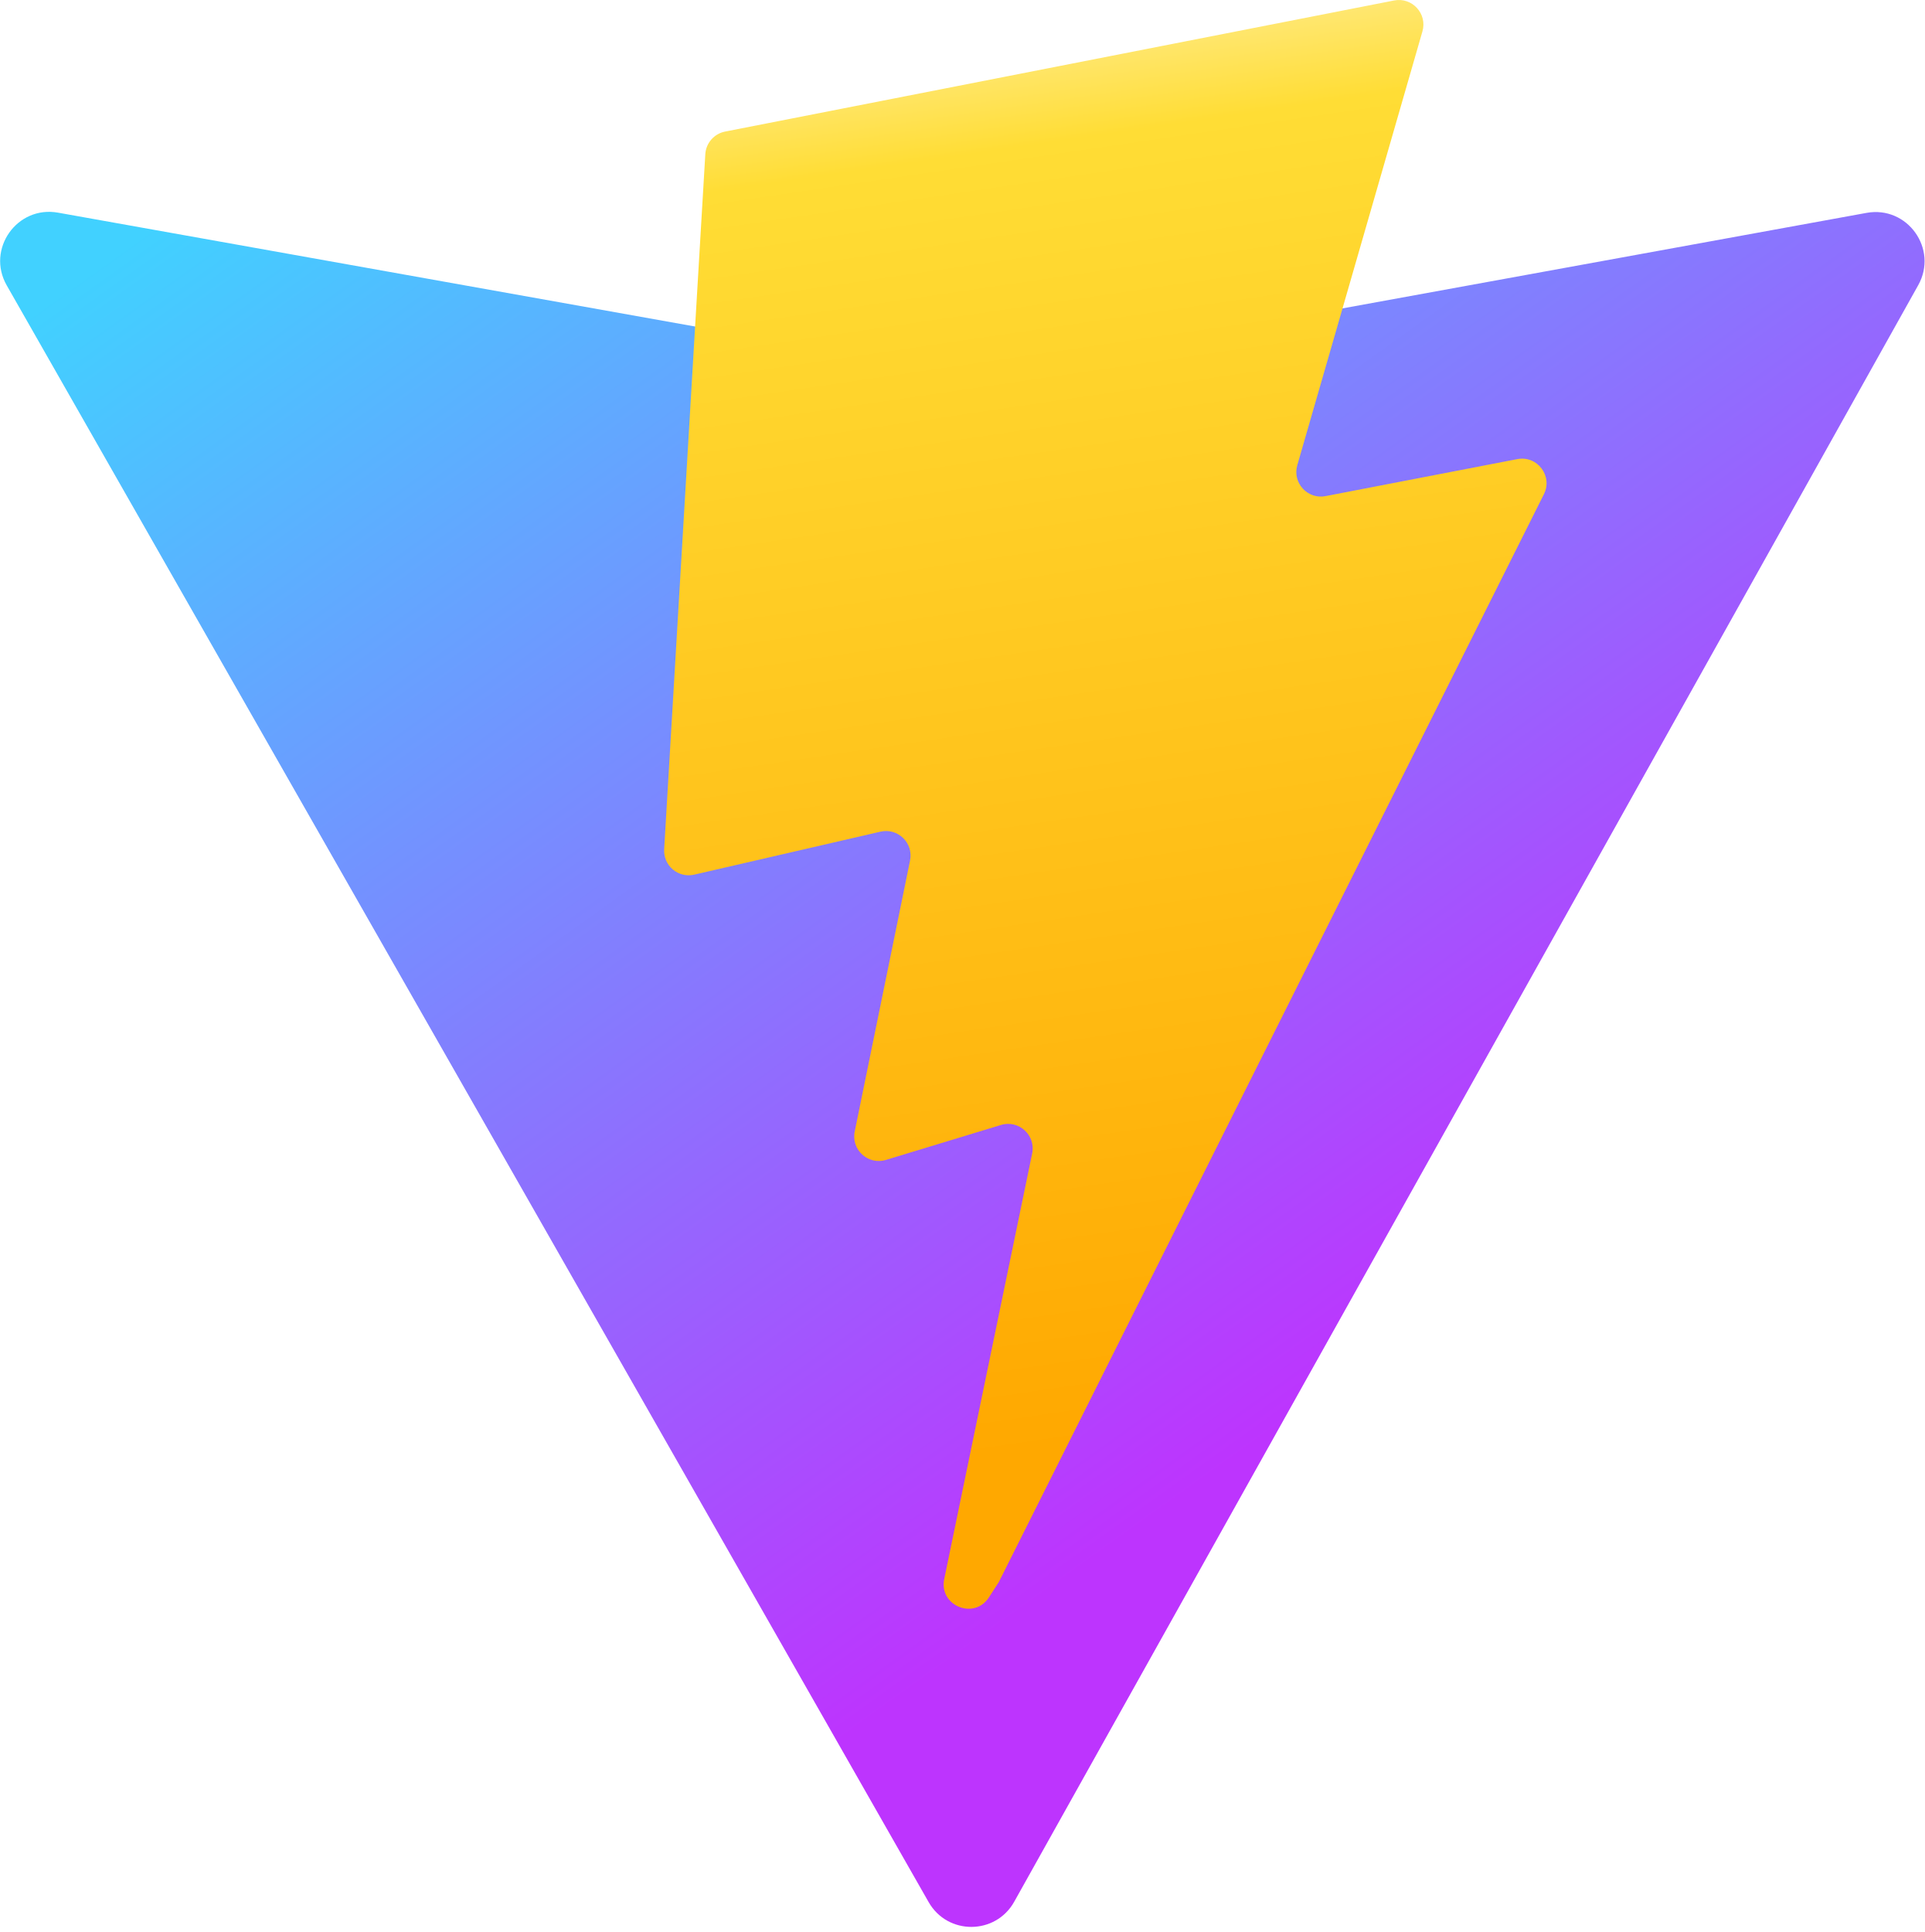
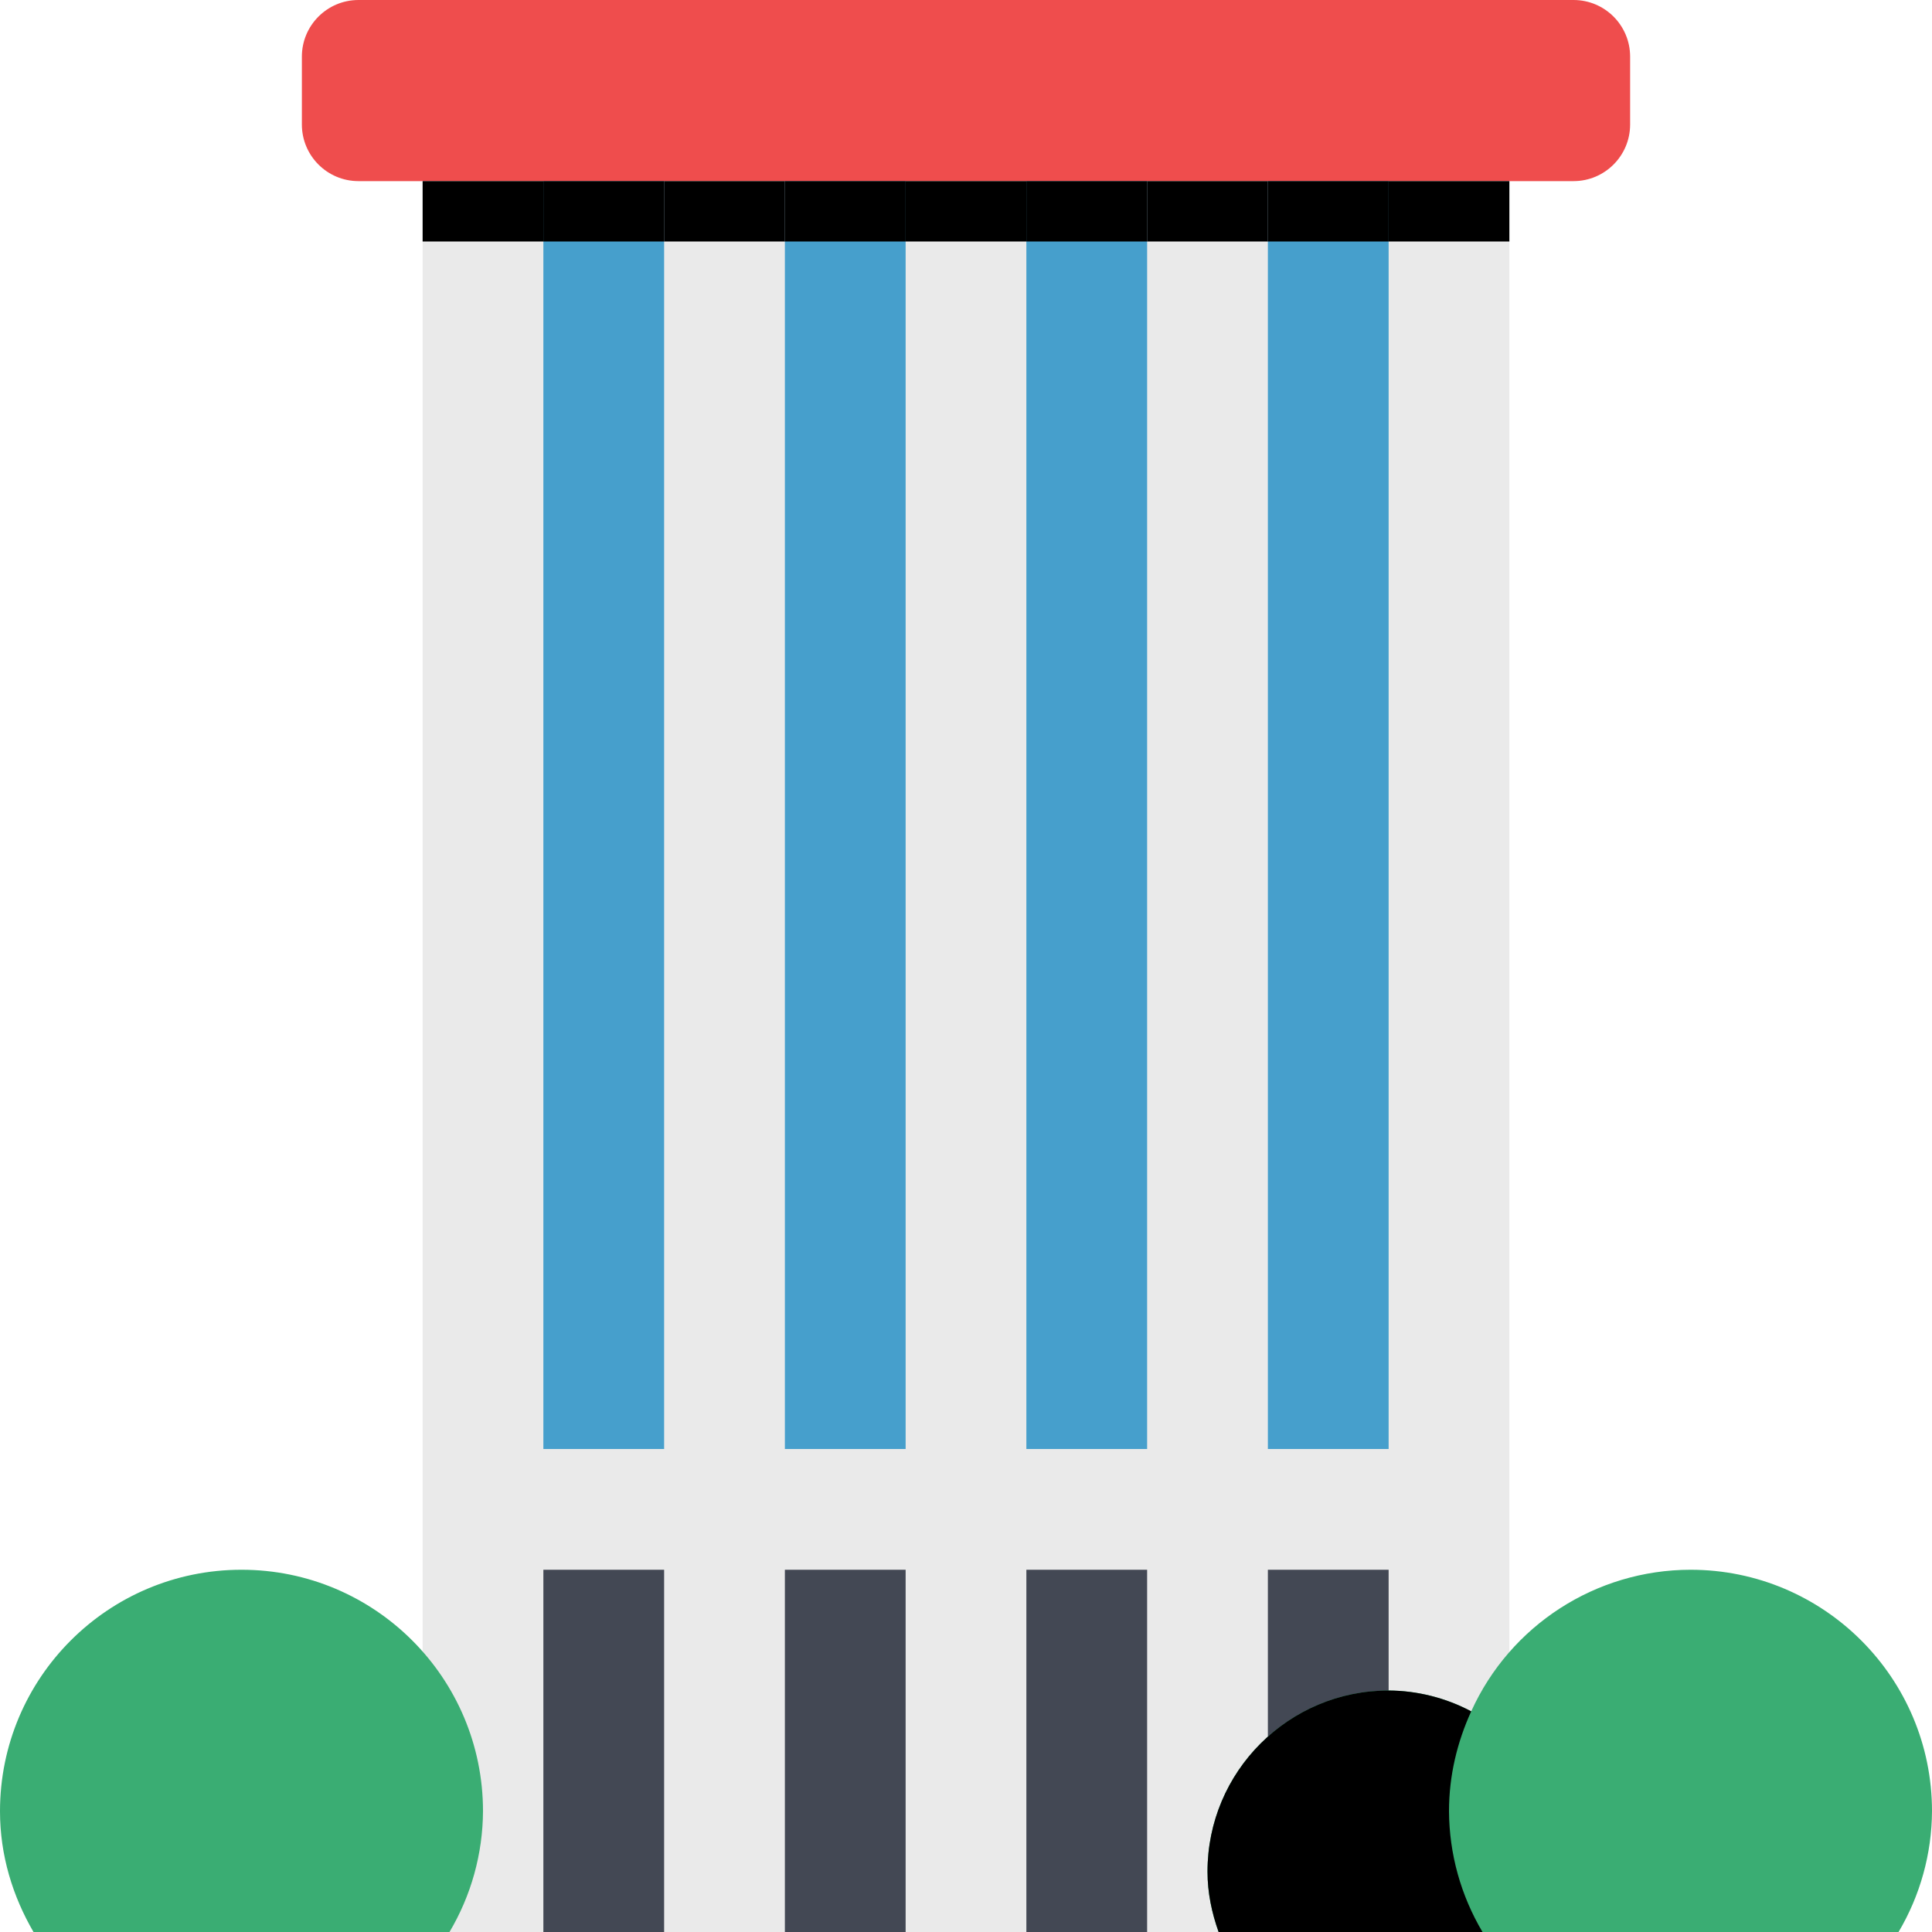
- <svg xmlns="http://www.w3.org/2000/svg" aria-hidden="true" role="img" class="iconify iconify--logos" width="31.88" height="32" preserveAspectRatio="xMidYMid meet" viewBox="0 0 256 257">
-   <defs>
-     <linearGradient id="IconifyId1813088fe1fbc01fb466" x1="-.828%" x2="57.636%" y1="7.652%" y2="78.411%">
-       <stop offset="0%" stop-color="#41D1FF" />
-       <stop offset="100%" stop-color="#BD34FE" />
-     </linearGradient>
-     <linearGradient id="IconifyId1813088fe1fbc01fb467" x1="43.376%" x2="50.316%" y1="2.242%" y2="89.03%">
-       <stop offset="0%" stop-color="#FFEA83" />
-       <stop offset="8.333%" stop-color="#FFDD35" />
-       <stop offset="100%" stop-color="#FFA800" />
-     </linearGradient>
-   </defs>
-   <path fill="url(#IconifyId1813088fe1fbc01fb466)" d="M255.153 37.938L134.897 252.976c-2.483 4.44-8.862 4.466-11.382.048L.875 37.958c-2.746-4.814 1.371-10.646 6.827-9.67l120.385 21.517a6.537 6.537 0 0 0 2.322-.004l117.867-21.483c5.438-.991 9.574 4.796 6.877 9.62Z" />
-   <path fill="url(#IconifyId1813088fe1fbc01fb467)" d="M185.432.063L96.44 17.501a3.268 3.268 0 0 0-2.634 3.014l-5.474 92.456a3.268 3.268 0 0 0 3.997 3.378l24.777-5.718c2.318-.535 4.413 1.507 3.936 3.838l-7.361 36.047c-.495 2.426 1.782 4.5 4.151 3.78l15.304-4.649c2.372-.72 4.652 1.36 4.15 3.788l-11.698 56.621c-.732 3.542 3.979 5.473 5.943 2.437l1.313-2.028l72.516-144.72c1.215-2.423-.88-5.186-3.54-4.672l-25.505 4.922c-2.396.462-4.435-1.77-3.759-4.114l16.646-57.705c.677-2.35-1.37-4.583-3.769-4.113Z" />
+ <svg xmlns="http://www.w3.org/2000/svg" width="800px" height="800px" viewBox="0 0 1024 1024" class="icon" version="1.1">
+   <path d="M224 96h576v928H224z" fill="#EAEAEA" />
+   <path d="M288 96h64v672H288zM416 96h64v672h-64zM544 96h64v672h-64zM672 96h64v672h-64z" fill="#469FCC" />
+   <path d="M288 832h64v192H288zM416 832h64v192h-64zM544 832h64v192h-64zM672 832h64v192h-64z" fill="#434854" />
+   <path d="M864 65.984c0 16.576-13.44 30.016-30.016 30.016H190.016A30.016 30.016 0 0 1 160 65.984V30.016C160 13.44 173.44 0 190.016 0h644c16.544 0 29.984 13.44 29.984 30.016v35.968z" fill="#EF4D4D" />
+   <path d="M224 96h64v32H224zM352 96h64v32h-64zM480 96h64v32h-64zM608 96h64v32h-64zM736 96h64v32h-64z" fill="" />
+   <path d="M288 96h64v32H288zM416 96h64v32h-64zM544 96h64v32h-64zM672 96h64v32h-64z" fill="" />
+   <path d="M238.24 1024A126.656 126.656 0 0 0 256 960a128 128 0 0 0-256 0c0 23.424 6.752 45.088 17.76 64h220.48zM896 832a127.744 127.744 0 0 0-116.224 75.04A94.848 94.848 0 0 0 736 896a96 96 0 0 0-96 96c0 11.296 2.304 21.952 5.888 32h360.384A126.944 126.944 0 0 0 1024 960a128 128 0 0 0-128-128z" fill="#3AAD73" />
+   <path d="M779.776 907.04A94.848 94.848 0 0 0 736 896a96 96 0 0 0-96 96c0 11.296 2.304 21.952 5.888 32h139.872A126.656 126.656 0 0 1 768 960c0-18.944 4.384-36.768 11.776-52.96z" fill="" />
</svg>
